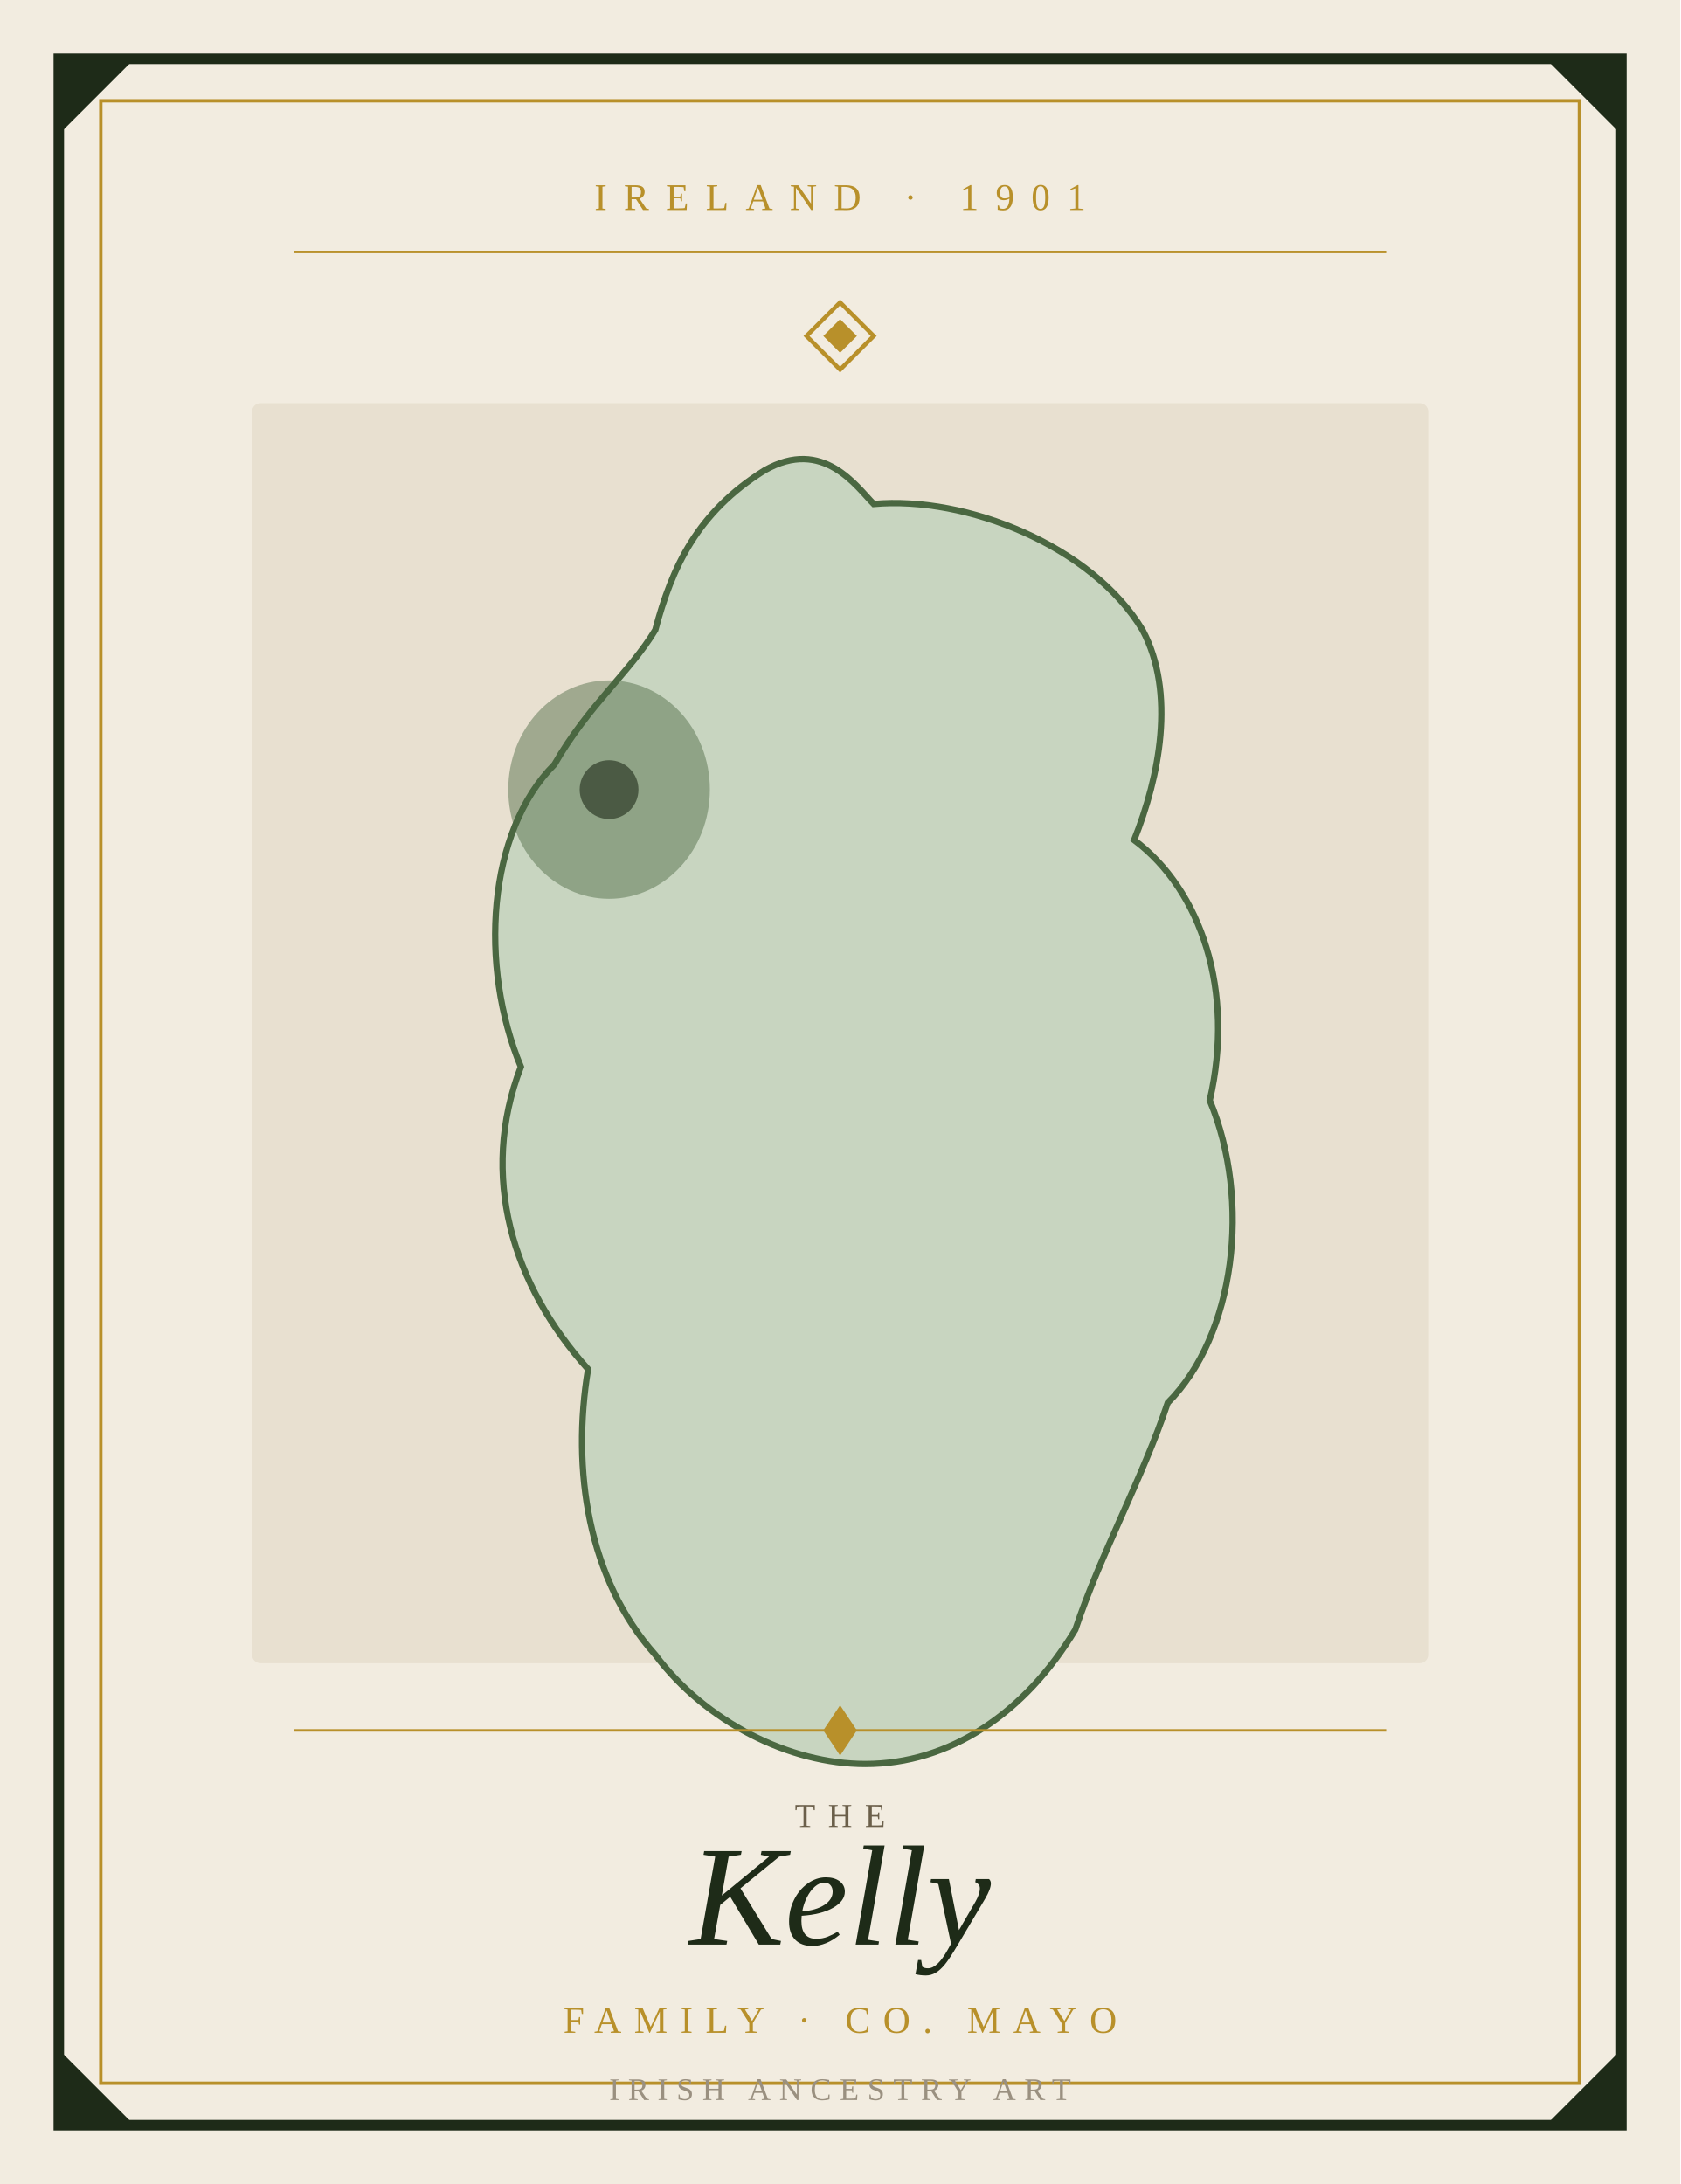
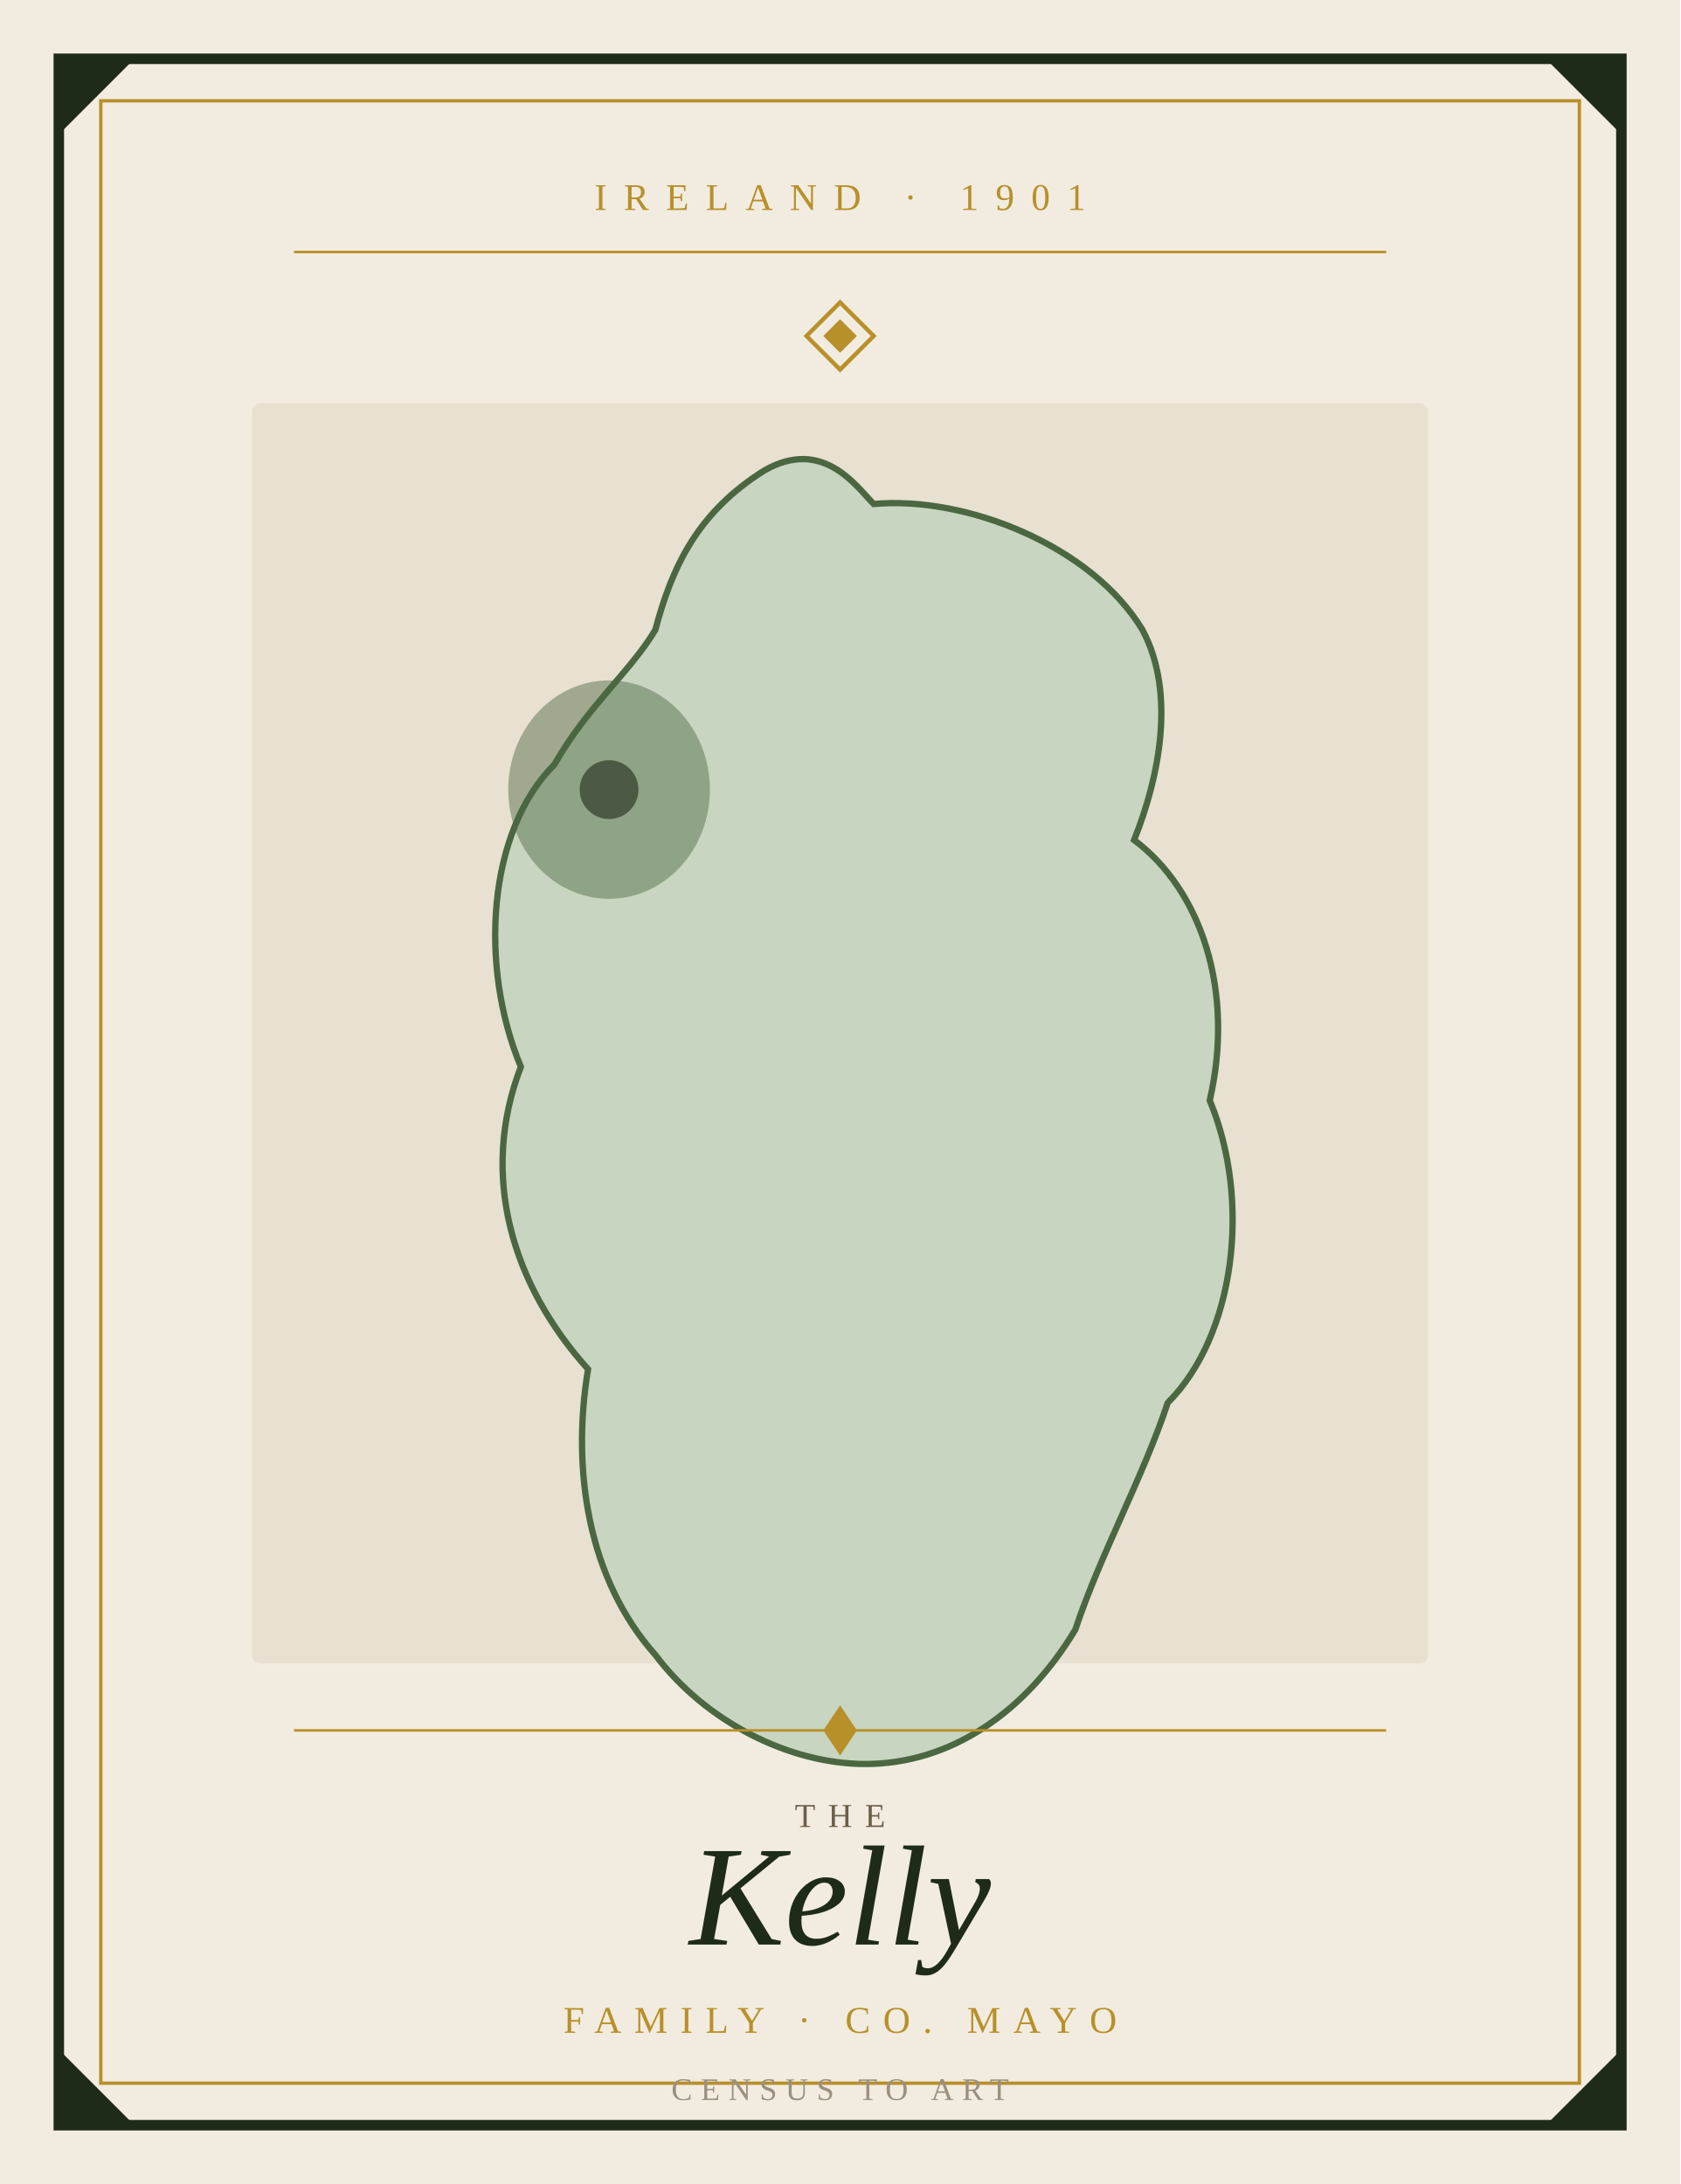
<svg xmlns="http://www.w3.org/2000/svg" viewBox="0 0 400 520" width="400" height="520">
  <rect width="400" height="520" fill="#f2ece0" />
  <rect x="14" y="14" width="372" height="492" fill="none" stroke="#1e2b18" stroke-width="2.5" />
  <rect x="24" y="24" width="352" height="472" fill="none" stroke="#b8902a" stroke-width="0.8" />
  <polygon points="14,14 32,14 14,32" fill="#1e2b18" />
  <polygon points="386,14 368,14 386,32" fill="#1e2b18" />
  <polygon points="14,506 32,506 14,488" fill="#1e2b18" />
  <polygon points="386,506 368,506 386,488" fill="#1e2b18" />
  <text x="200" y="50" text-anchor="middle" font-family="Georgia, 'Times New Roman', serif" font-size="9" letter-spacing="4" fill="#b8902a">IRELAND · 1901</text>
  <line x1="70" y1="60" x2="330" y2="60" stroke="#b8902a" stroke-width="0.6" />
  <polygon points="200,72 208,80 200,88 192,80" fill="none" stroke="#b8902a" stroke-width="1" />
  <polygon points="200,76 204,80 200,84 196,80" fill="#b8902a" />
  <rect x="60" y="96" width="280" height="300" fill="#e8e0d0" rx="2" />
  <g transform="translate(200, 250)">
    <path d="       M 8,-130 C 30,-132 60,-120 72,-100       C 80,-85 76,-65 70,-50       C 86,-38 94,-14 88,12       C 98,36 94,68 78,84       C 72,102 62,120 56,138       C 44,158 26,170 6,170       C -12,170 -32,160 -44,144       C -60,126 -64,100 -60,76       C -78,56 -86,30 -76,4       C -86,-20 -84,-52 -68,-68       C -60,-82 -50,-90 -44,-100       C -40,-115 -34,-128 -18,-138       C -4,-146 4,-134 8,-130 Z     " fill="#c8d5c0" stroke="#4a6741" stroke-width="1.5" />
    <ellipse cx="-55" cy="-62" rx="24" ry="26" fill="#4a6741" fill-opacity="0.45" />
    <circle cx="-55" cy="-62" r="7" fill="#1e2b18" fill-opacity="0.6" />
  </g>
  <line x1="70" y1="412" x2="330" y2="412" stroke="#b8902a" stroke-width="0.6" />
  <polygon points="200,406 204,412 200,418 196,412" fill="#b8902a" />
  <text x="200" y="435" text-anchor="middle" font-family="Georgia, 'Times New Roman', serif" font-size="8" letter-spacing="3" fill="#6b5f4a">THE</text>
  <text x="200" y="463" text-anchor="middle" font-family="Georgia, 'Times New Roman', serif" font-size="34" font-style="italic" fill="#1e2b18">Kelly</text>
  <text x="200" y="484" text-anchor="middle" font-family="Georgia, 'Times New Roman', serif" font-size="9" letter-spacing="3" fill="#b8902a">FAMILY · CO. MAYO</text>
-   <text x="200" y="500" text-anchor="middle" font-family="Georgia, 'Times New Roman', serif" font-size="7.5" letter-spacing="2" fill="#9a9080">IRISH ANCESTRY ART</text>
+   <text x="200" y="500" text-anchor="middle" font-family="Georgia, 'Times New Roman', serif" font-size="7.5" letter-spacing="2" fill="#9a9080">CENSUS TO ART</text>
</svg>
